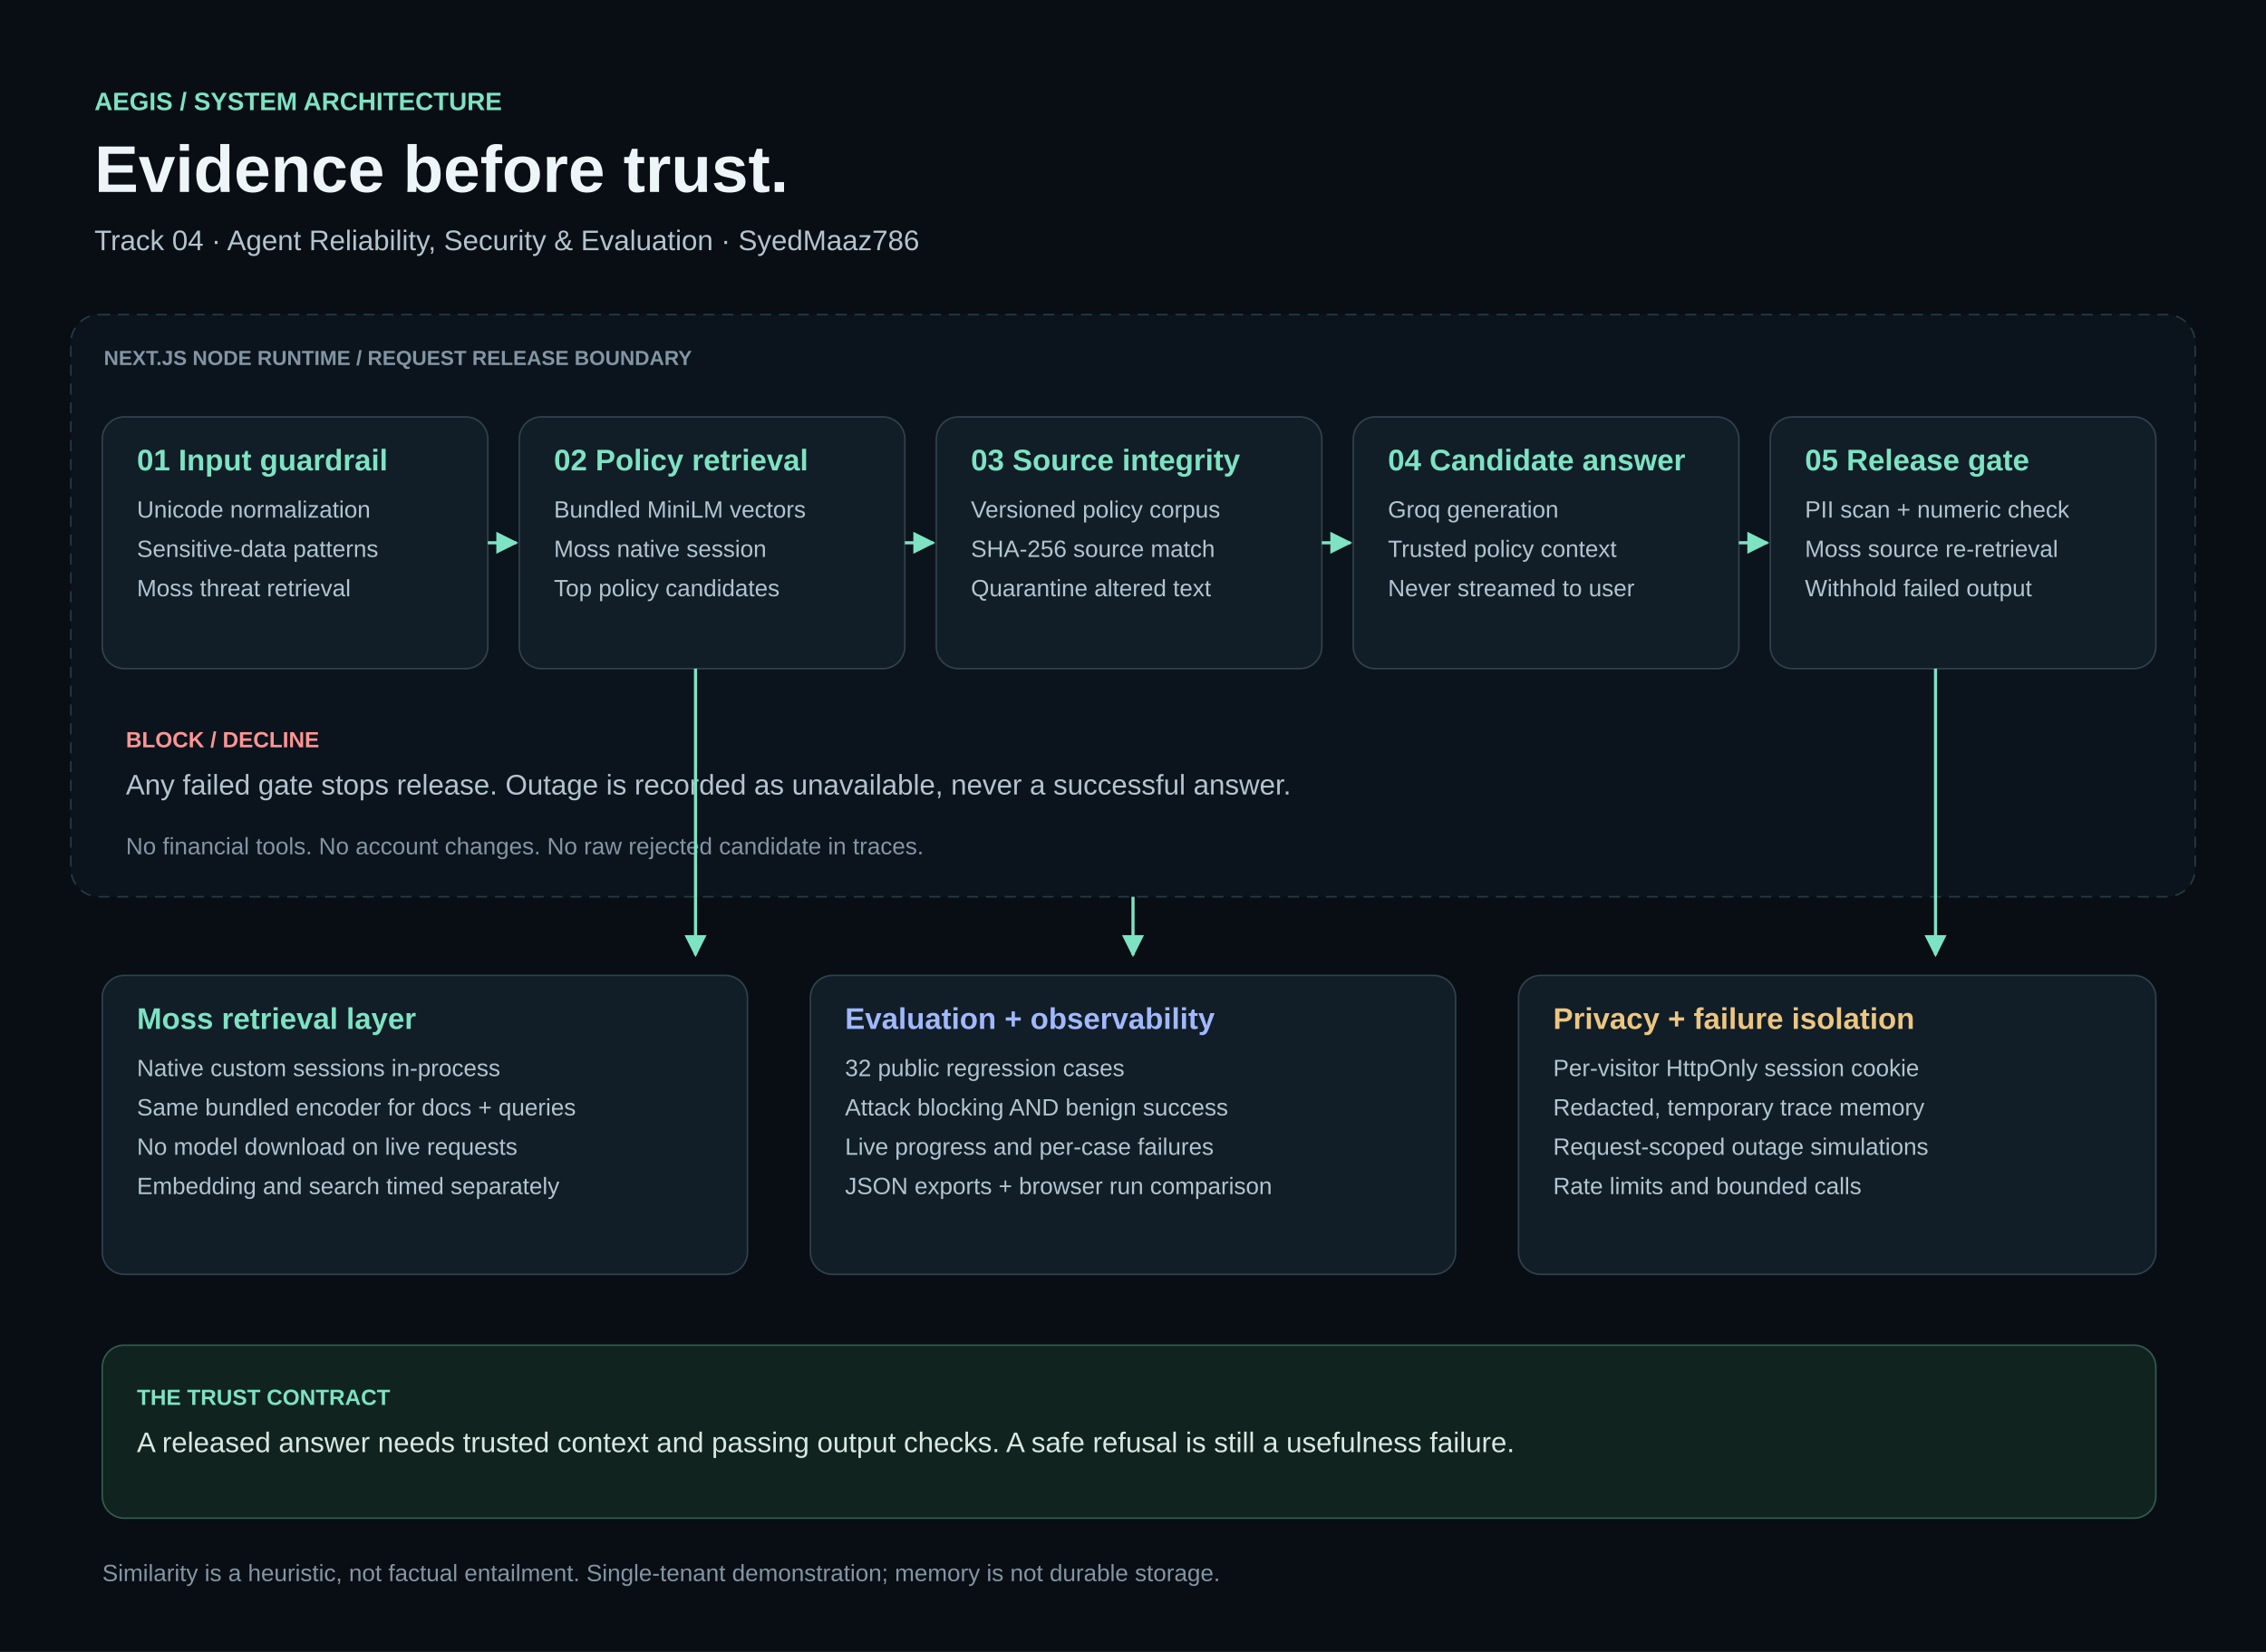
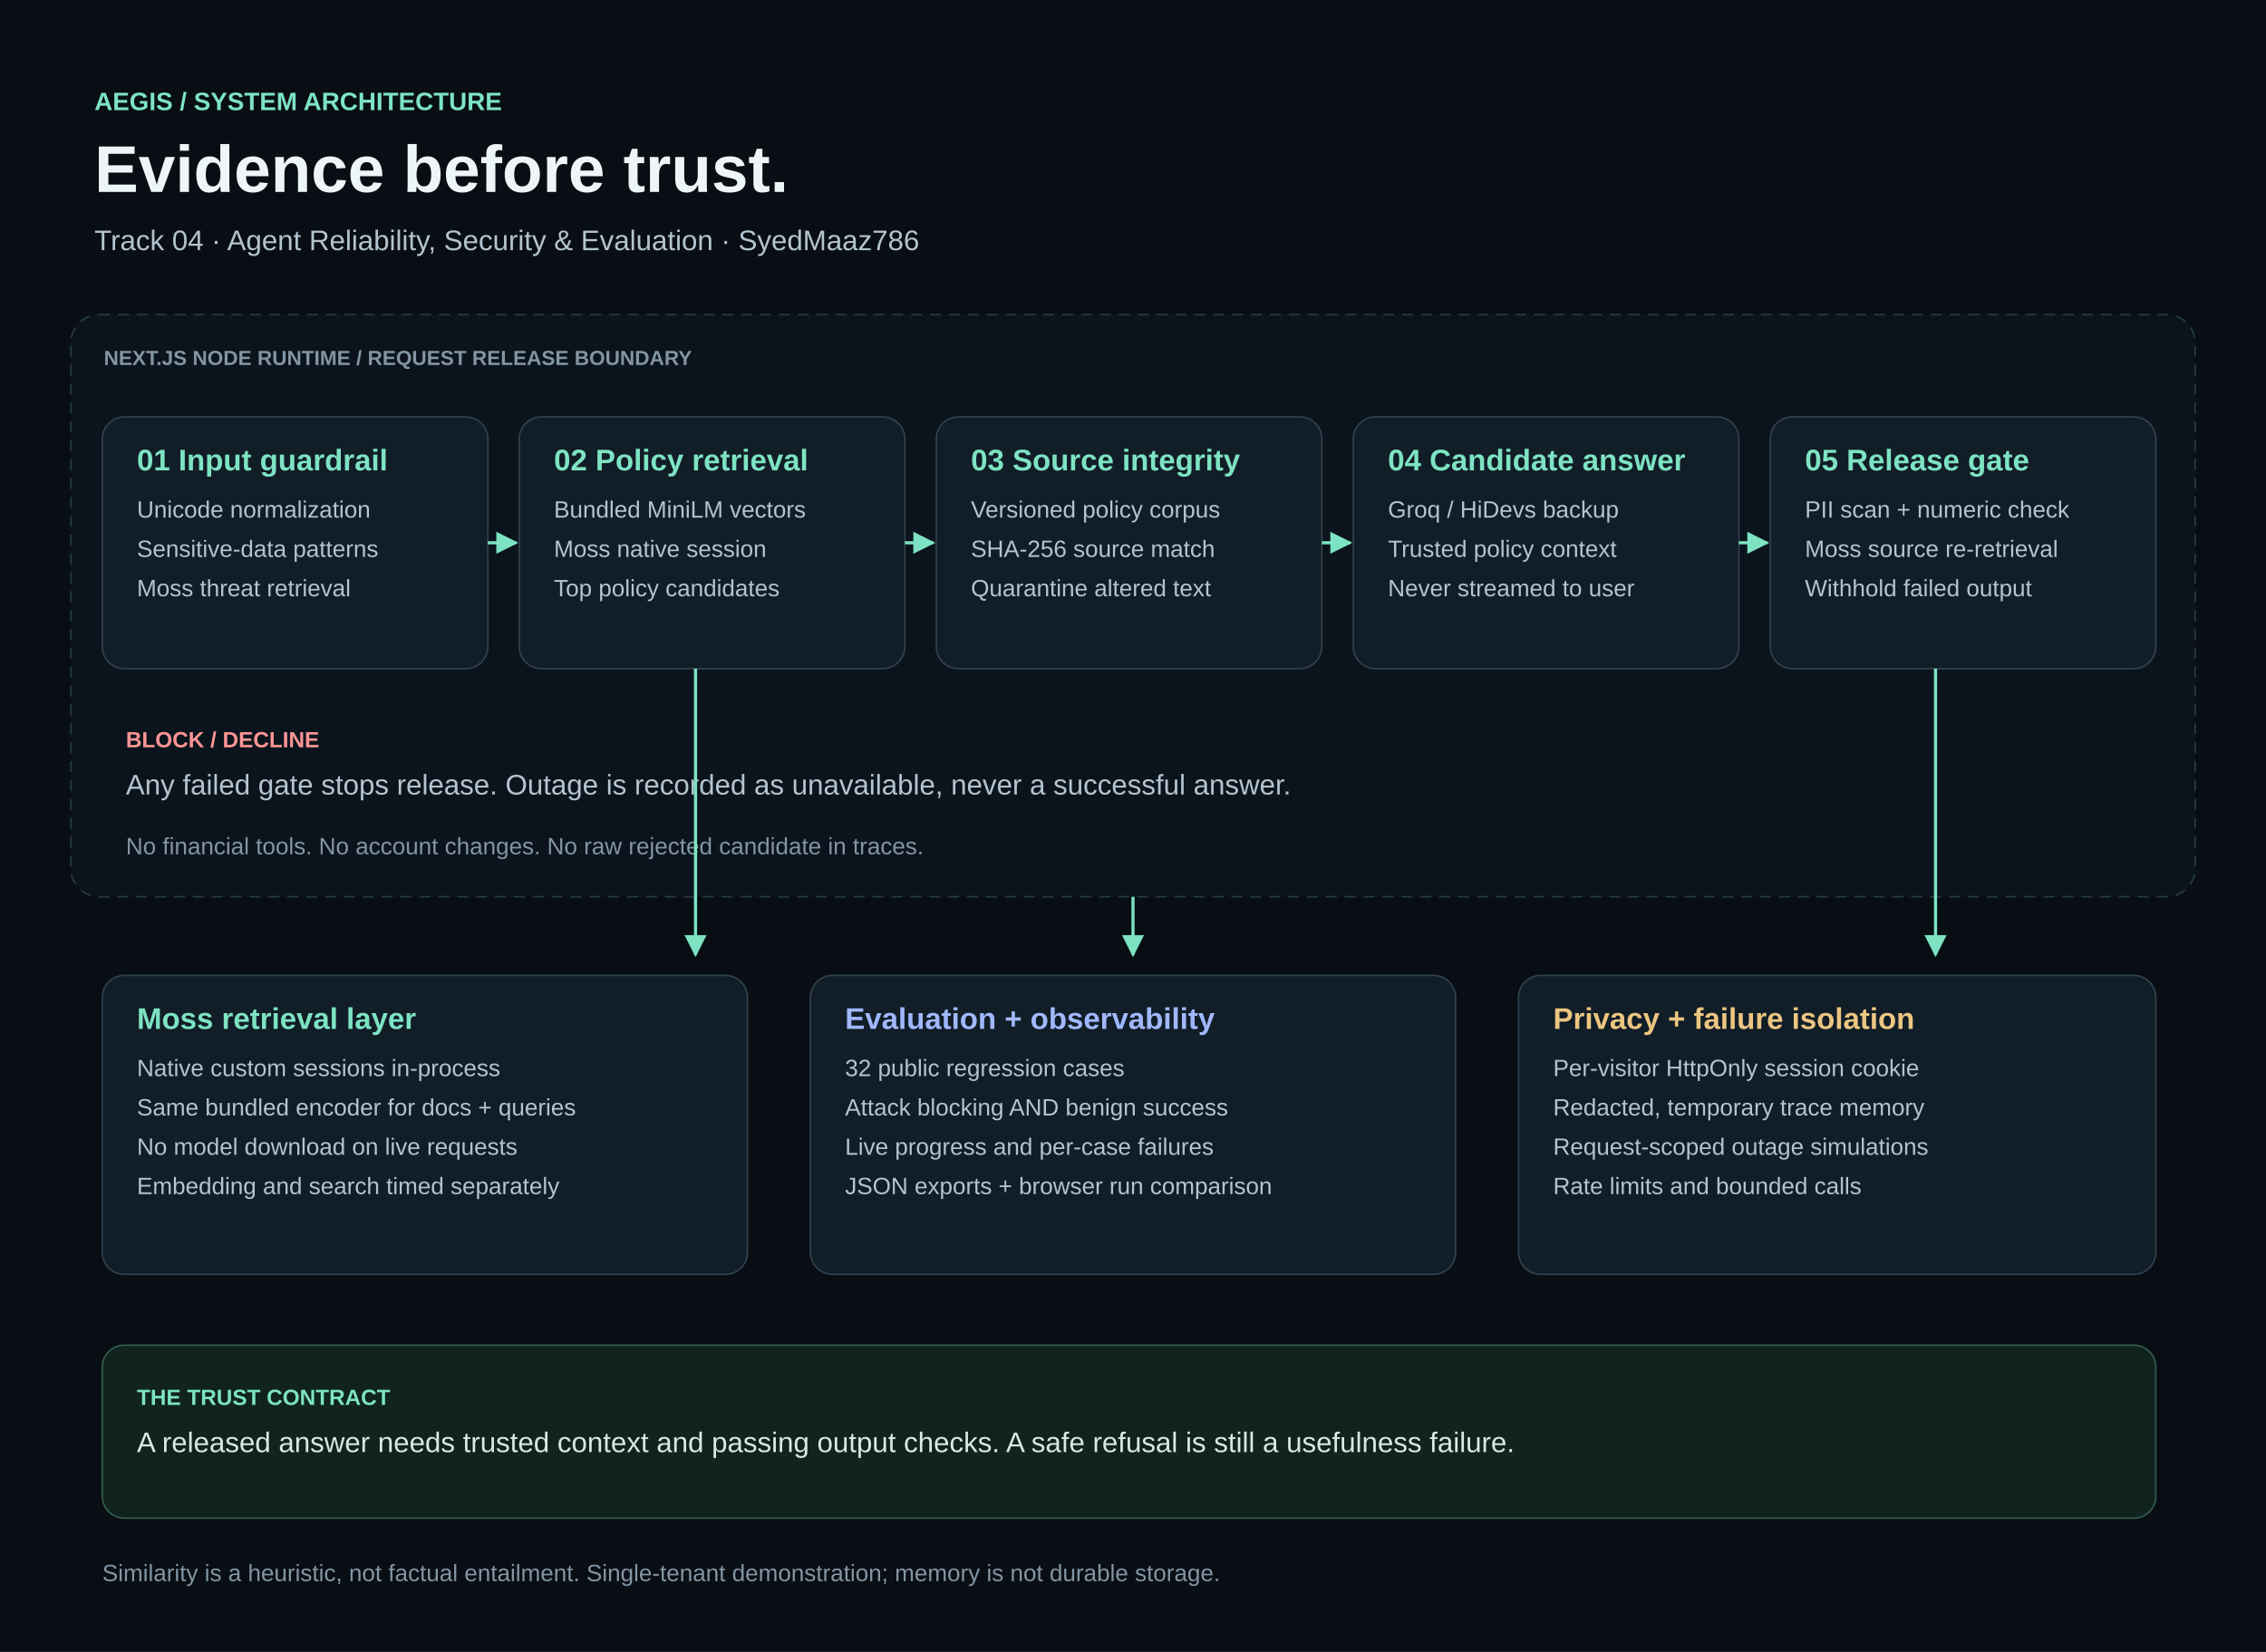
<svg xmlns="http://www.w3.org/2000/svg" width="1440" height="1050" viewBox="0 0 1440 1050">
  <defs>
    <marker id="arrow" viewBox="0 0 10 10" refX="9" refY="5" markerWidth="7" markerHeight="7" orient="auto-start-reverse">
      <path d="M0 0 10 5 0 10Z" fill="#7de3c2" />
    </marker>
  </defs>
  <rect width="1440" height="1050" fill="#080e14" />
  <text x="60" y="70" font-family="Arial, sans-serif" font-size="16" fill="#7de3c2" font-weight="600">AEGIS / SYSTEM ARCHITECTURE</text>
  <text x="60" y="122" font-family="Arial, sans-serif" font-size="42" fill="#eef5f8" font-weight="600">Evidence before trust.</text>
  <text x="60" y="159" font-family="Arial, sans-serif" font-size="18" fill="#b4c4cf" font-weight="400">Track 04 · Agent Reliability, Security &amp; Evaluation · SyedMaaz786</text>
  <rect x="45" y="200" width="1350" height="370" rx="18" fill="#0b141c" stroke="#263945" stroke-dasharray="7 5" />
  <text x="66" y="232" font-family="Arial, sans-serif" font-size="13" fill="#8395a4" font-weight="600">NEXT.JS NODE RUNTIME / REQUEST RELEASE BOUNDARY</text>
  <rect x="65" y="265" width="245" height="160" rx="14" fill="#111d27" stroke="#30414d" />
  <text x="87" y="299" font-family="Arial, sans-serif" font-size="19" fill="#7de3c2" font-weight="600">01  Input guardrail</text>
  <text x="87" y="329" font-family="Arial, sans-serif" font-size="15" fill="#b4c4cf" font-weight="400">Unicode normalization</text>
  <text x="87" y="354" font-family="Arial, sans-serif" font-size="15" fill="#b4c4cf" font-weight="400">Sensitive-data patterns</text>
  <text x="87" y="379" font-family="Arial, sans-serif" font-size="15" fill="#b4c4cf" font-weight="400">Moss threat retrieval</text>
  <path d="M310 345 H328 V345" fill="none" stroke="#7de3c2" stroke-width="2" marker-end="url(#arrow)" />
  <rect x="330" y="265" width="245" height="160" rx="14" fill="#111d27" stroke="#30414d" />
  <text x="352" y="299" font-family="Arial, sans-serif" font-size="19" fill="#7de3c2" font-weight="600">02  Policy retrieval</text>
  <text x="352" y="329" font-family="Arial, sans-serif" font-size="15" fill="#b4c4cf" font-weight="400">Bundled MiniLM vectors</text>
  <text x="352" y="354" font-family="Arial, sans-serif" font-size="15" fill="#b4c4cf" font-weight="400">Moss native session</text>
  <text x="352" y="379" font-family="Arial, sans-serif" font-size="15" fill="#b4c4cf" font-weight="400">Top policy candidates</text>
  <path d="M575 345 H593 V345" fill="none" stroke="#7de3c2" stroke-width="2" marker-end="url(#arrow)" />
  <rect x="595" y="265" width="245" height="160" rx="14" fill="#111d27" stroke="#30414d" />
  <text x="617" y="299" font-family="Arial, sans-serif" font-size="19" fill="#7de3c2" font-weight="600">03  Source integrity</text>
  <text x="617" y="329" font-family="Arial, sans-serif" font-size="15" fill="#b4c4cf" font-weight="400">Versioned policy corpus</text>
  <text x="617" y="354" font-family="Arial, sans-serif" font-size="15" fill="#b4c4cf" font-weight="400">SHA-256 source match</text>
  <text x="617" y="379" font-family="Arial, sans-serif" font-size="15" fill="#b4c4cf" font-weight="400">Quarantine altered text</text>
  <path d="M840 345 H858 V345" fill="none" stroke="#7de3c2" stroke-width="2" marker-end="url(#arrow)" />
  <rect x="860" y="265" width="245" height="160" rx="14" fill="#111d27" stroke="#30414d" />
  <text x="882" y="299" font-family="Arial, sans-serif" font-size="19" fill="#7de3c2" font-weight="600">04  Candidate answer</text>
-   <text x="882" y="329" font-family="Arial, sans-serif" font-size="15" fill="#b4c4cf" font-weight="400">Groq generation</text>
+   <text x="882" y="329" font-family="Arial, sans-serif" font-size="15" fill="#b4c4cf" font-weight="400">Groq / HiDevs backup</text>
  <text x="882" y="354" font-family="Arial, sans-serif" font-size="15" fill="#b4c4cf" font-weight="400">Trusted policy context</text>
  <text x="882" y="379" font-family="Arial, sans-serif" font-size="15" fill="#b4c4cf" font-weight="400">Never streamed to user</text>
  <path d="M1105 345 H1123 V345" fill="none" stroke="#7de3c2" stroke-width="2" marker-end="url(#arrow)" />
  <rect x="1125" y="265" width="245" height="160" rx="14" fill="#111d27" stroke="#30414d" />
  <text x="1147" y="299" font-family="Arial, sans-serif" font-size="19" fill="#7de3c2" font-weight="600">05  Release gate</text>
  <text x="1147" y="329" font-family="Arial, sans-serif" font-size="15" fill="#b4c4cf" font-weight="400">PII scan + numeric check</text>
  <text x="1147" y="354" font-family="Arial, sans-serif" font-size="15" fill="#b4c4cf" font-weight="400">Moss source re-retrieval</text>
  <text x="1147" y="379" font-family="Arial, sans-serif" font-size="15" fill="#b4c4cf" font-weight="400">Withhold failed output</text>
  <text x="80" y="475" font-family="Arial, sans-serif" font-size="14" fill="#ff9595" font-weight="600">BLOCK / DECLINE</text>
  <text x="80" y="505" font-family="Arial, sans-serif" font-size="18" fill="#b4c4cf" font-weight="400">Any failed gate stops release. Outage is recorded as unavailable, never a successful answer.</text>
  <text x="80" y="543" font-family="Arial, sans-serif" font-size="15" fill="#8395a4" font-weight="400">No financial tools. No account changes. No raw rejected candidate in traces.</text>
  <rect x="65" y="620" width="410" height="190" rx="14" fill="#111d27" stroke="#30414d" />
  <text x="87" y="654" font-family="Arial, sans-serif" font-size="19" fill="#7de3c2" font-weight="600">Moss retrieval layer</text>
  <text x="87" y="684" font-family="Arial, sans-serif" font-size="15" fill="#b4c4cf" font-weight="400">Native custom sessions in-process</text>
  <text x="87" y="709" font-family="Arial, sans-serif" font-size="15" fill="#b4c4cf" font-weight="400">Same bundled encoder for docs + queries</text>
  <text x="87" y="734" font-family="Arial, sans-serif" font-size="15" fill="#b4c4cf" font-weight="400">No model download on live requests</text>
  <text x="87" y="759" font-family="Arial, sans-serif" font-size="15" fill="#b4c4cf" font-weight="400">Embedding and search timed separately</text>
  <rect x="515" y="620" width="410" height="190" rx="14" fill="#111d27" stroke="#30414d" />
  <text x="537" y="654" font-family="Arial, sans-serif" font-size="19" fill="#a1b8ff" font-weight="600">Evaluation + observability</text>
  <text x="537" y="684" font-family="Arial, sans-serif" font-size="15" fill="#b4c4cf" font-weight="400">32 public regression cases</text>
  <text x="537" y="709" font-family="Arial, sans-serif" font-size="15" fill="#b4c4cf" font-weight="400">Attack blocking AND benign success</text>
  <text x="537" y="734" font-family="Arial, sans-serif" font-size="15" fill="#b4c4cf" font-weight="400">Live progress and per-case failures</text>
  <text x="537" y="759" font-family="Arial, sans-serif" font-size="15" fill="#b4c4cf" font-weight="400">JSON exports + browser run comparison</text>
  <rect x="965" y="620" width="405" height="190" rx="14" fill="#111d27" stroke="#30414d" />
  <text x="987" y="654" font-family="Arial, sans-serif" font-size="19" fill="#ecc681" font-weight="600">Privacy + failure isolation</text>
  <text x="987" y="684" font-family="Arial, sans-serif" font-size="15" fill="#b4c4cf" font-weight="400">Per-visitor HttpOnly session cookie</text>
  <text x="987" y="709" font-family="Arial, sans-serif" font-size="15" fill="#b4c4cf" font-weight="400">Redacted, temporary trace memory</text>
  <text x="987" y="734" font-family="Arial, sans-serif" font-size="15" fill="#b4c4cf" font-weight="400">Request-scoped outage simulations</text>
  <text x="987" y="759" font-family="Arial, sans-serif" font-size="15" fill="#b4c4cf" font-weight="400">Rate limits and bounded calls</text>
  <path d="M442 425 H442 V607" fill="none" stroke="#7de3c2" stroke-width="2" marker-end="url(#arrow)" />
  <path d="M720 570 H720 V607" fill="none" stroke="#7de3c2" stroke-width="2" marker-end="url(#arrow)" />
  <path d="M1230 425 H1230 V607" fill="none" stroke="#7de3c2" stroke-width="2" marker-end="url(#arrow)" />
  <rect x="65" y="855" width="1305" height="110" rx="14" fill="#10231e" stroke="#345b4c" />
  <text x="87" y="893" font-family="Arial, sans-serif" font-size="14" fill="#7de3c2" font-weight="600">THE TRUST CONTRACT</text>
  <text x="87" y="923" font-family="Arial, sans-serif" font-size="18" fill="#d9e8e2" font-weight="400">A released answer needs trusted context and passing output checks. A safe refusal is still a usefulness failure.</text>
  <text x="65" y="1005" font-family="Arial, sans-serif" font-size="15" fill="#8395a4" font-weight="400">Similarity is a heuristic, not factual entailment. Single-tenant demonstration; memory is not durable storage.</text>
</svg>
